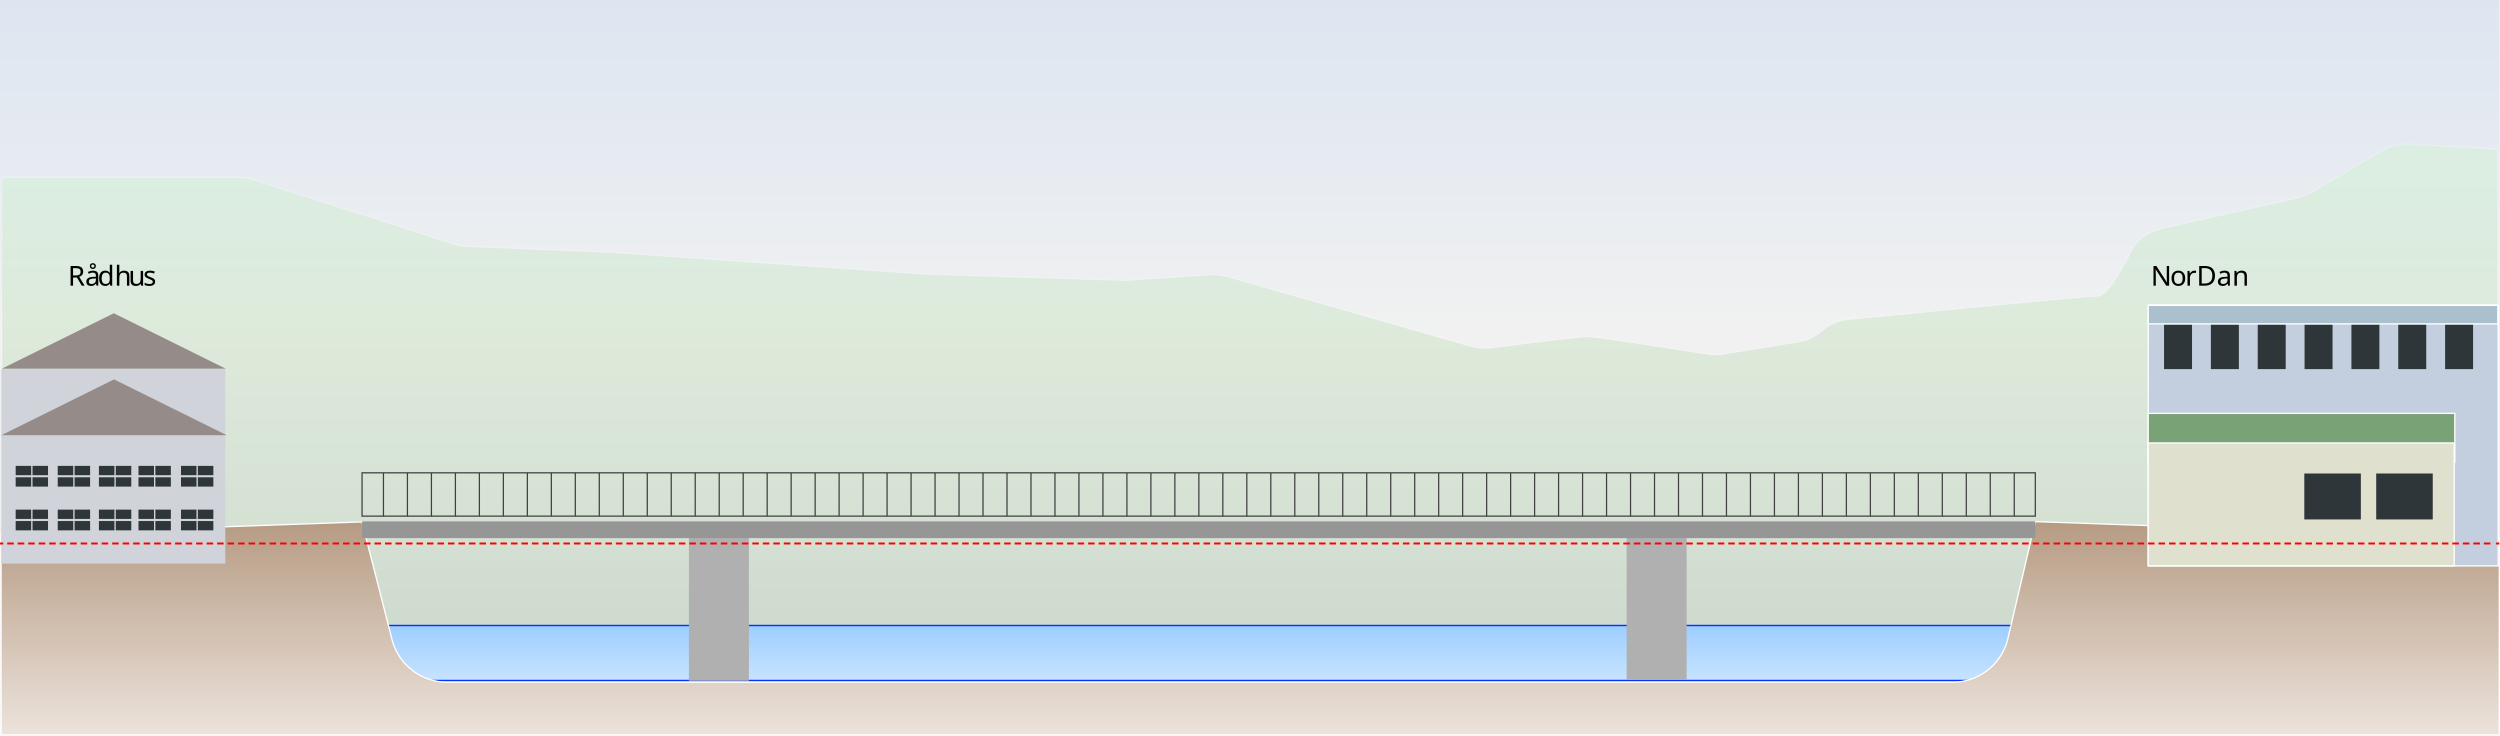
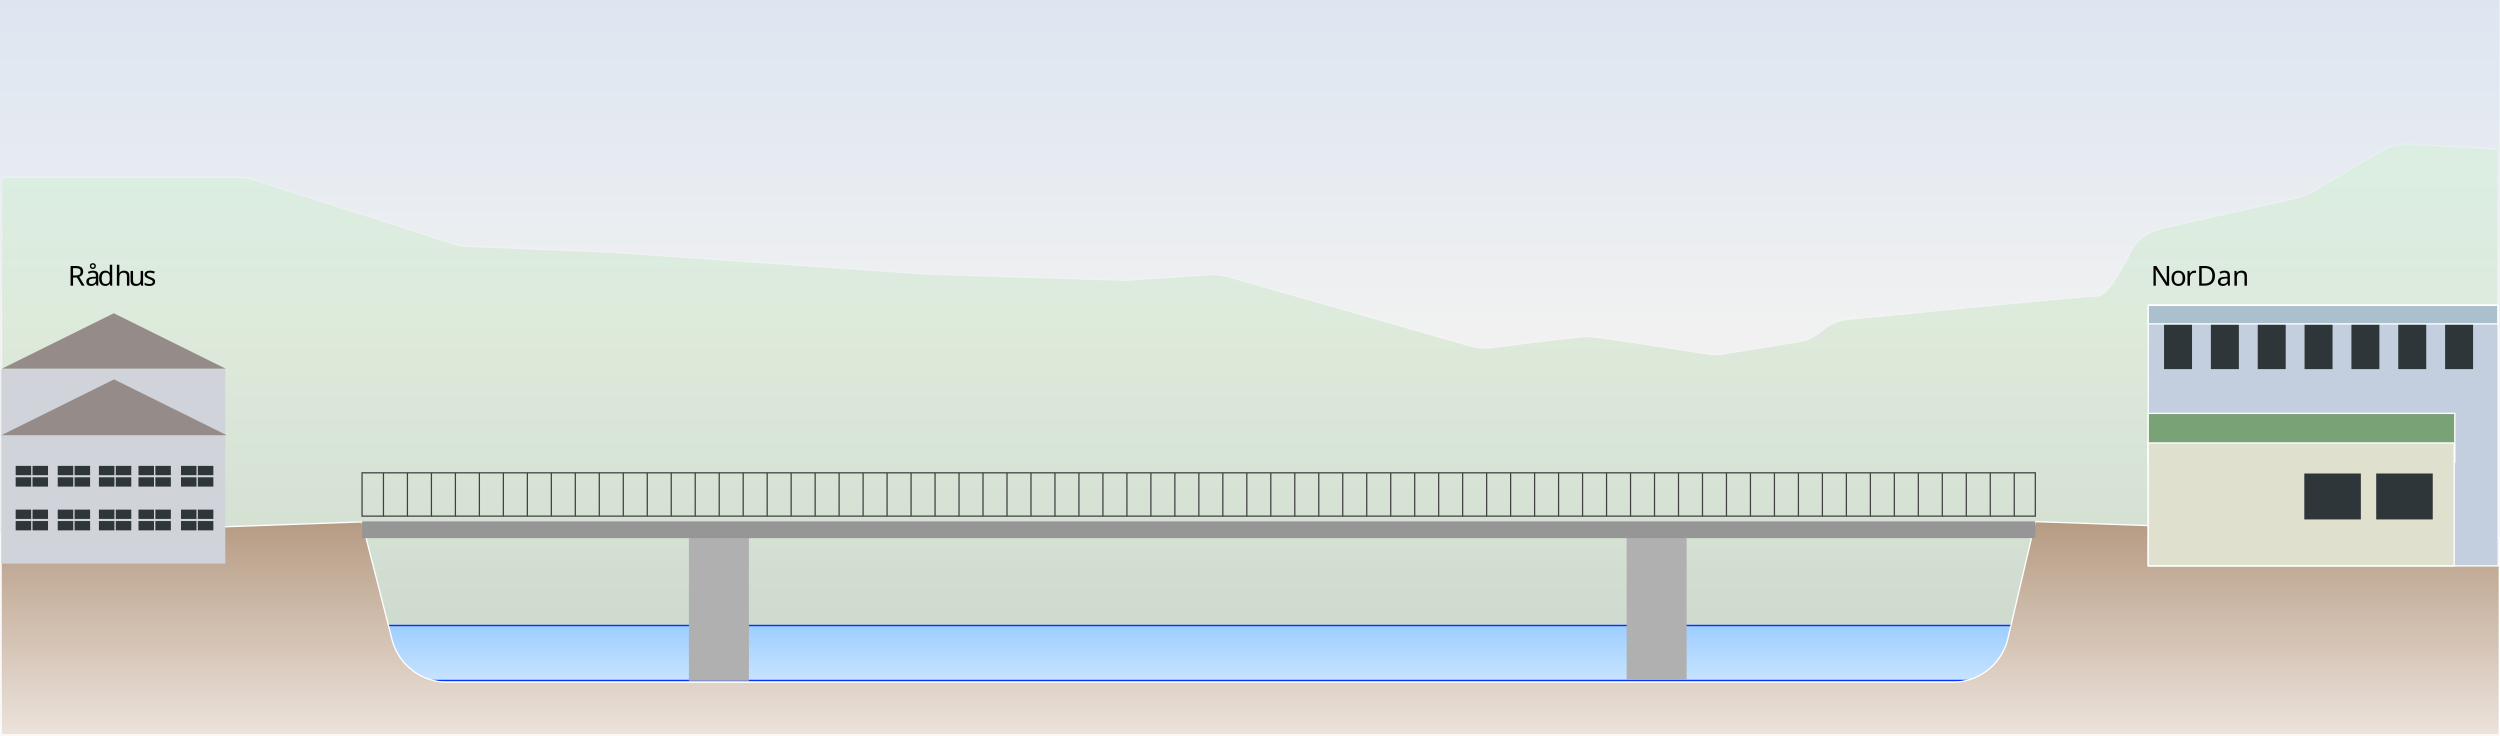
<svg xmlns="http://www.w3.org/2000/svg" id="Layer_2" data-name="Layer 2" viewBox="0 0 1905.83 560.8">
  <defs>
    <style>
      .cls-1, .cls-2 {
        stroke: red;
        stroke-width: 1.5px;
      }

      .cls-1, .cls-2, .cls-3, .cls-4, .cls-5, .cls-6, .cls-7, .cls-8, .cls-9, .cls-10 {
        stroke-miterlimit: 10;
      }

      .cls-1, .cls-2, .cls-10 {
        fill: none;
      }

      .cls-2 {
        stroke-dasharray: 0 0 5 3;
      }

      .cls-11 {
        fill: url(#linear-gradient);
      }

      .cls-11, .cls-9 {
        opacity: .19;
      }

      .cls-11, .cls-12, .cls-13, .cls-14, .cls-15, .cls-16 {
        stroke-width: 0px;
      }

      .cls-17 {
        font-family: ProductSans-Regular, 'Product Sans';
        font-size: 21px;
      }

      .cls-3 {
        fill: url(#linear-gradient-3);
        stroke: #0733ff;
        stroke-width: 1.12px;
      }

      .cls-4 {
        fill: url(#linear-gradient-4);
      }

      .cls-4, .cls-5, .cls-6, .cls-7, .cls-8, .cls-9 {
        stroke: #fff;
      }

      .cls-5 {
        fill: #c3cfde;
      }

      .cls-6 {
        fill: #e0e0cf;
      }

      .cls-7 {
        fill: #aac1cd;
      }

      .cls-8 {
        fill: #7aa277;
      }

      .cls-9 {
        fill: url(#linear-gradient-2);
        stroke-width: .95px;
      }

      .cls-18 {
        letter-spacing: 0em;
      }

      .cls-10 {
        stroke: #414042;
        stroke-width: .95px;
      }

      .cls-12 {
        fill: #958b89;
      }

      .cls-13 {
        fill: #2f3639;
      }

      .cls-14 {
        fill: #d0d3d9;
      }

      .cls-15 {
        fill: #b0b0b0;
      }

      .cls-16 {
        fill: #969696;
      }

      .cls-19 {
        letter-spacing: 0em;
      }
    </style>
    <linearGradient id="linear-gradient" x1="952.63" y1="0" x2="952.63" y2="557.76" gradientUnits="userSpaceOnUse">
      <stop offset="0" stop-color="#88b6f7" />
      <stop offset=".46" stop-color="#f5f6f7" />
      <stop offset="1" stop-color="#e8eef7" />
    </linearGradient>
    <linearGradient id="linear-gradient-2" x1="952.69" y1="109.62" x2="952.69" y2="522.96" gradientUnits="userSpaceOnUse">
      <stop offset="0" stop-color="#b0fda2" />
      <stop offset="1" stop-color="#376e2d" />
    </linearGradient>
    <linearGradient id="linear-gradient-3" x1="914.31" y1="476.84" x2="914.31" y2="518.78" gradientUnits="userSpaceOnUse">
      <stop offset="0" stop-color="#9dceff" />
      <stop offset="1" stop-color="#c7e3ff" />
    </linearGradient>
    <linearGradient id="linear-gradient-4" x1="953.07" y1="397.62" x2="953.07" y2="560.3" gradientUnits="userSpaceOnUse">
      <stop offset="0" stop-color="#b69b83" />
      <stop offset="1" stop-color="#ece3dc" />
    </linearGradient>
  </defs>
  <g id="Background">
    <rect id="Himmel" class="cls-11" x=".02" width="1905.22" height="557.76" />
    <path id="Natur" class="cls-9" d="m1.13,135.19h181.05c3.82,0,7.6.59,11.2,1.75l152.83,49.08c3.12,1,6.38,1.58,9.68,1.71l110.67,4.55,239.18,16.65,150.63,4.7c1.21.04,2.42.02,3.63-.06l62.73-4.21c4.24-.28,8.5.17,12.56,1.32l186.36,53.27c4.77,1.36,9.81,1.74,14.76,1.11,18.94-2.42,67.64-8.55,73.98-8.55,6.66,0,71.48,10.19,91.43,13.35,3.86.61,7.8.6,11.66-.02l57.4-9.28c6.74-1.09,12.95-4.02,17.79-8.41h0c5.39-4.88,12.46-7.95,20.05-8.7,41.82-4.13,181.73-17.87,190.67-17.87,6.86,0,18.18-20.23,25.23-34.31,4.22-8.43,12.46-14.66,22.39-16.91l104.6-23.67c3.63-.82,7.08-2.19,10.21-4.04l54.23-32.1c6.09-3.6,13.3-5.31,20.56-4.87l67.67,4.08v409.18H1.33l-.2-387.77Z" />
  </g>
  <g id="Water">
    <rect id="WaterRect" class="cls-3" x="277.28" y="476.84" width="1274.04" height="41.94" />
  </g>
  <g id="Foreground">
    <path id="Bunn" class="cls-4" d="m.8,407.61l275.12-9.76,23.26,91c5.43,18.51,22.42,31.23,41.71,31.23h1147.78c19.48,0,36.54-13.04,41.66-31.83l21.25-90.61,353.74,12.61v150.06H.8v-152.7Z" />
    <g id="Bro">
      <rect id="Bropilar1" class="cls-15" x="1240.03" y="410.13" width="45.74" height="108.24" />
      <rect id="Bropilar2" class="cls-15" x="525.18" y="410.13" width="45.74" height="108.83" />
      <rect id="Veibane" class="cls-16" x="276" y="397.48" width="1275.59" height="12.76" />
      <g id="Rekkverk">
        <rect id="Rekkverk-2" data-name="Rekkverk" class="cls-10" x="276" y="360.44" width="1275.59" height="33.02" />
        <line class="cls-10" x1="292.32" y1="360.51" x2="292.32" y2="393.59" />
        <line class="cls-10" x1="310.6" y1="360.51" x2="310.6" y2="393.59" />
        <line class="cls-10" x1="328.89" y1="360.51" x2="328.89" y2="393.59" />
        <line class="cls-10" x1="347.17" y1="360.51" x2="347.17" y2="393.59" />
        <line class="cls-10" x1="365.45" y1="360.51" x2="365.45" y2="393.59" />
        <line class="cls-10" x1="383.73" y1="360.51" x2="383.73" y2="393.59" />
        <line class="cls-10" x1="402.02" y1="360.51" x2="402.02" y2="393.59" />
        <line class="cls-10" x1="420.3" y1="360.51" x2="420.3" y2="393.59" />
        <line class="cls-10" x1="438.58" y1="360.51" x2="438.58" y2="393.59" />
        <line class="cls-10" x1="456.86" y1="360.51" x2="456.86" y2="393.59" />
        <line class="cls-10" x1="475.15" y1="360.51" x2="475.15" y2="393.59" />
        <line class="cls-10" x1="493.43" y1="360.51" x2="493.43" y2="393.59" />
        <line class="cls-10" x1="511.71" y1="360.51" x2="511.71" y2="393.59" />
        <line class="cls-10" x1="529.99" y1="360.51" x2="529.99" y2="393.59" />
        <line class="cls-10" x1="548.28" y1="360.51" x2="548.28" y2="393.59" />
        <line class="cls-10" x1="566.56" y1="360.51" x2="566.56" y2="393.59" />
        <line class="cls-10" x1="584.84" y1="360.51" x2="584.84" y2="393.59" />
        <line class="cls-10" x1="603.12" y1="360.51" x2="603.12" y2="393.59" />
        <line class="cls-10" x1="621.41" y1="360.51" x2="621.41" y2="393.59" />
        <line class="cls-10" x1="639.69" y1="360.51" x2="639.69" y2="393.59" />
        <line class="cls-10" x1="657.97" y1="360.51" x2="657.97" y2="393.59" />
        <line class="cls-10" x1="676.25" y1="360.51" x2="676.25" y2="393.59" />
        <line class="cls-10" x1="694.54" y1="360.51" x2="694.54" y2="393.59" />
        <line class="cls-10" x1="712.82" y1="360.51" x2="712.82" y2="393.59" />
        <line class="cls-10" x1="731.1" y1="360.51" x2="731.1" y2="393.59" />
        <line class="cls-10" x1="749.38" y1="360.51" x2="749.38" y2="393.59" />
        <line class="cls-10" x1="767.67" y1="360.51" x2="767.67" y2="393.59" />
        <line class="cls-10" x1="785.95" y1="360.51" x2="785.95" y2="393.59" />
        <line class="cls-10" x1="804.23" y1="360.51" x2="804.23" y2="393.59" />
        <line class="cls-10" x1="822.51" y1="360.51" x2="822.51" y2="393.59" />
        <line class="cls-10" x1="840.8" y1="360.51" x2="840.8" y2="393.59" />
        <line class="cls-10" x1="859.08" y1="360.51" x2="859.08" y2="393.59" />
        <line class="cls-10" x1="877.36" y1="360.51" x2="877.36" y2="393.59" />
        <line class="cls-10" x1="895.64" y1="360.51" x2="895.64" y2="393.59" />
        <line class="cls-10" x1="913.93" y1="360.51" x2="913.93" y2="393.59" />
        <line class="cls-10" x1="932.21" y1="360.51" x2="932.21" y2="393.59" />
        <line class="cls-10" x1="950.49" y1="360.51" x2="950.49" y2="393.59" />
        <line class="cls-10" x1="968.77" y1="360.51" x2="968.77" y2="393.59" />
        <line class="cls-10" x1="987.06" y1="360.51" x2="987.06" y2="393.59" />
        <line class="cls-10" x1="1005.34" y1="360.51" x2="1005.34" y2="393.59" />
        <line class="cls-10" x1="1023.62" y1="360.51" x2="1023.62" y2="393.59" />
        <line class="cls-10" x1="1041.9" y1="360.51" x2="1041.9" y2="393.59" />
        <line class="cls-10" x1="1060.19" y1="360.51" x2="1060.19" y2="393.59" />
        <line class="cls-10" x1="1078.47" y1="360.51" x2="1078.47" y2="393.59" />
        <line class="cls-10" x1="1096.75" y1="360.51" x2="1096.75" y2="393.59" />
        <line class="cls-10" x1="1115.03" y1="360.51" x2="1115.03" y2="393.59" />
        <line class="cls-10" x1="1133.32" y1="360.51" x2="1133.32" y2="393.59" />
        <line class="cls-10" x1="1151.6" y1="360.51" x2="1151.6" y2="393.59" />
        <line class="cls-10" x1="1169.88" y1="360.51" x2="1169.88" y2="393.59" />
        <line class="cls-10" x1="1188.16" y1="360.51" x2="1188.16" y2="393.59" />
        <line class="cls-10" x1="1206.45" y1="360.51" x2="1206.45" y2="393.59" />
        <line class="cls-10" x1="1224.73" y1="360.51" x2="1224.73" y2="393.59" />
        <line class="cls-10" x1="1243.01" y1="360.51" x2="1243.01" y2="393.59" />
        <line class="cls-10" x1="1261.29" y1="360.51" x2="1261.29" y2="393.59" />
        <line class="cls-10" x1="1279.58" y1="360.51" x2="1279.58" y2="393.59" />
        <line class="cls-10" x1="1297.86" y1="360.51" x2="1297.86" y2="393.59" />
        <line class="cls-10" x1="1316.14" y1="360.51" x2="1316.14" y2="393.59" />
        <line class="cls-10" x1="1334.42" y1="360.51" x2="1334.42" y2="393.59" />
        <line class="cls-10" x1="1352.71" y1="360.51" x2="1352.71" y2="393.59" />
        <line class="cls-10" x1="1370.99" y1="360.51" x2="1370.99" y2="393.59" />
        <line class="cls-10" x1="1389.27" y1="360.51" x2="1389.27" y2="393.59" />
        <line class="cls-10" x1="1407.55" y1="360.51" x2="1407.55" y2="393.59" />
        <line class="cls-10" x1="1425.84" y1="360.51" x2="1425.84" y2="393.59" />
        <line class="cls-10" x1="1444.12" y1="360.51" x2="1444.12" y2="393.59" />
        <line class="cls-10" x1="1462.4" y1="360.51" x2="1462.4" y2="393.59" />
        <line class="cls-10" x1="1480.68" y1="360.51" x2="1480.68" y2="393.59" />
        <line class="cls-10" x1="1498.97" y1="360.51" x2="1498.97" y2="393.59" />
        <line class="cls-10" x1="1517.25" y1="360.51" x2="1517.25" y2="393.59" />
        <line class="cls-10" x1="1535.53" y1="360.51" x2="1535.53" y2="393.59" />
      </g>
    </g>
    <g id="Rådhus">
      <rect class="cls-14" x="1.01" y="281.39" width="170.73" height="148.25" />
      <g>
        <g>
          <rect class="cls-13" x="11.95" y="355.16" width="11.81" height="7.09" />
          <rect class="cls-13" x="24.8" y="355.16" width="11.81" height="7.09" />
          <rect class="cls-13" x="11.95" y="363.86" width="11.81" height="7.09" />
          <rect class="cls-13" x="24.8" y="363.86" width="11.81" height="7.09" />
        </g>
        <g>
          <rect class="cls-13" x="11.95" y="388.5" width="11.81" height="7.09" />
          <rect class="cls-13" x="24.8" y="388.5" width="11.81" height="7.09" />
          <rect class="cls-13" x="11.95" y="397.21" width="11.81" height="7.09" />
          <rect class="cls-13" x="24.8" y="397.21" width="11.81" height="7.09" />
        </g>
        <g>
          <rect class="cls-13" x="44.02" y="355.16" width="11.81" height="7.09" />
          <rect class="cls-13" x="56.87" y="355.16" width="11.81" height="7.09" />
          <rect class="cls-13" x="44.02" y="363.86" width="11.81" height="7.09" />
          <rect class="cls-13" x="56.87" y="363.86" width="11.81" height="7.09" />
        </g>
        <g>
          <rect class="cls-13" x="44.02" y="388.5" width="11.81" height="7.09" />
          <rect class="cls-13" x="56.87" y="388.5" width="11.81" height="7.09" />
          <rect class="cls-13" x="44.02" y="397.21" width="11.81" height="7.09" />
          <rect class="cls-13" x="56.87" y="397.21" width="11.81" height="7.09" />
        </g>
        <g>
          <rect class="cls-13" x="75.41" y="355.16" width="11.81" height="7.09" />
          <rect class="cls-13" x="88.26" y="355.16" width="11.81" height="7.09" />
          <rect class="cls-13" x="75.41" y="363.86" width="11.81" height="7.09" />
          <rect class="cls-13" x="88.26" y="363.86" width="11.81" height="7.09" />
        </g>
        <g>
          <rect class="cls-13" x="75.41" y="388.5" width="11.81" height="7.09" />
          <rect class="cls-13" x="88.26" y="388.5" width="11.81" height="7.09" />
          <rect class="cls-13" x="75.41" y="397.21" width="11.81" height="7.09" />
          <rect class="cls-13" x="88.26" y="397.21" width="11.81" height="7.09" />
        </g>
        <g>
          <rect class="cls-13" x="105.58" y="355.16" width="11.81" height="7.09" />
          <rect class="cls-13" x="118.44" y="355.16" width="11.81" height="7.09" />
          <rect class="cls-13" x="105.58" y="363.86" width="11.81" height="7.09" />
          <rect class="cls-13" x="118.44" y="363.86" width="11.81" height="7.09" />
        </g>
        <g>
          <rect class="cls-13" x="105.58" y="388.5" width="11.81" height="7.09" />
          <rect class="cls-13" x="118.44" y="388.5" width="11.81" height="7.09" />
          <rect class="cls-13" x="105.58" y="397.21" width="11.81" height="7.09" />
          <rect class="cls-13" x="118.44" y="397.21" width="11.81" height="7.09" />
        </g>
        <g>
          <rect class="cls-13" x="137.98" y="355.16" width="11.81" height="7.09" />
          <rect class="cls-13" x="150.83" y="355.16" width="11.81" height="7.09" />
          <rect class="cls-13" x="137.98" y="363.86" width="11.81" height="7.09" />
          <rect class="cls-13" x="150.83" y="363.86" width="11.81" height="7.09" />
        </g>
        <g>
          <rect class="cls-13" x="137.98" y="388.5" width="11.81" height="7.09" />
          <rect class="cls-13" x="150.83" y="388.5" width="11.81" height="7.09" />
          <rect class="cls-13" x="137.98" y="397.21" width="11.81" height="7.09" />
          <rect class="cls-13" x="150.83" y="397.21" width="11.81" height="7.09" />
        </g>
      </g>
      <polygon class="cls-12" points="86.94 289.22 1.01 331.79 172.87 331.79 86.94 289.22" />
      <polygon class="cls-12" points="86.73 238.8 1.45 281.04 172 281.04 86.73 238.8" />
      <text class="cls-17" transform="translate(51.77 217.78)">
        <tspan class="cls-19" x="0" y="0">Rå</tspan>
        <tspan x="22.64" y="0">dh</tspan>
        <tspan class="cls-19" x="46.12" y="0">u</tspan>
        <tspan x="57.39" y="0">s</tspan>
      </text>
    </g>
    <g id="NorDan">
      <rect class="cls-5" x="1637.65" y="232.47" width="266.79" height="198.93" />
      <rect class="cls-8" x="1637.65" y="315.13" width="233.75" height="37.15" />
      <rect class="cls-7" x="1637.65" y="232.8" width="266.54" height="14.1" />
      <rect class="cls-6" x="1637.65" y="337.67" width="233.24" height="93.72" />
      <g>
        <rect class="cls-13" x="1649.72" y="247.6" width="21.33" height="33.78" />
        <rect class="cls-13" x="1685.43" y="247.6" width="21.33" height="33.78" />
        <rect class="cls-13" x="1721.14" y="247.6" width="21.33" height="33.78" />
        <rect class="cls-13" x="1756.85" y="247.6" width="21.33" height="33.78" />
        <rect class="cls-13" x="1792.56" y="247.6" width="21.33" height="33.78" />
        <rect class="cls-13" x="1828.27" y="247.6" width="21.33" height="33.78" />
        <rect class="cls-13" x="1863.98" y="247.6" width="21.33" height="33.78" />
        <rect class="cls-13" x="1756.65" y="360.96" width="43.1" height="35.02" />
        <rect class="cls-13" x="1811.46" y="360.96" width="43.1" height="35.02" />
      </g>
      <text class="cls-17" transform="translate(1639.65 217.78)">
        <tspan x="0" y="0">N</tspan>
        <tspan class="cls-18" x="14.62" y="0">o</tspan>
        <tspan x="26.17" y="0">rDan</tspan>
      </text>
    </g>
-     <g id="Synne">
-       <g id="Synne-2" data-name="Synne">
-         <g>
-           <line class="cls-1" y1="414.32" x2="2.5" y2="414.32" />
-           <line class="cls-2" x1="5.5" y1="414.32" x2="1901.33" y2="414.32" />
-           <line class="cls-1" x1="1902.83" y1="414.32" x2="1905.33" y2="414.32" />
-         </g>
-       </g>
-     </g>
  </g>
</svg>
